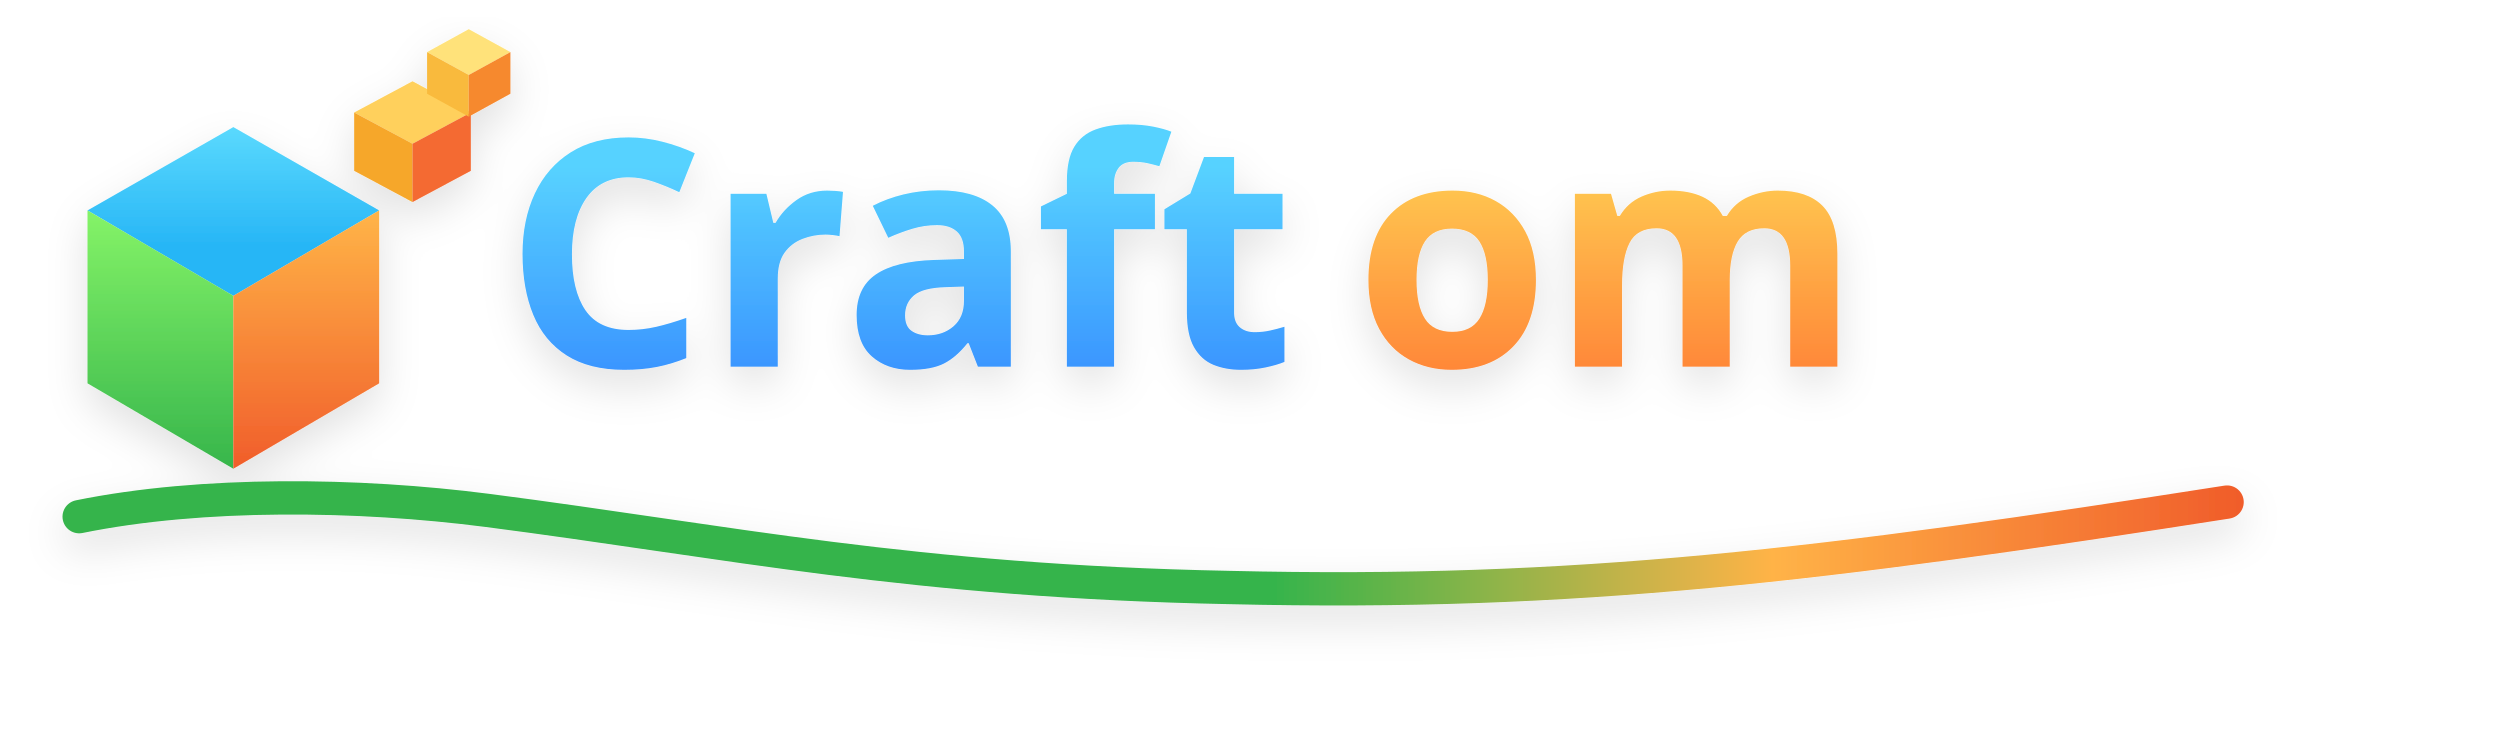
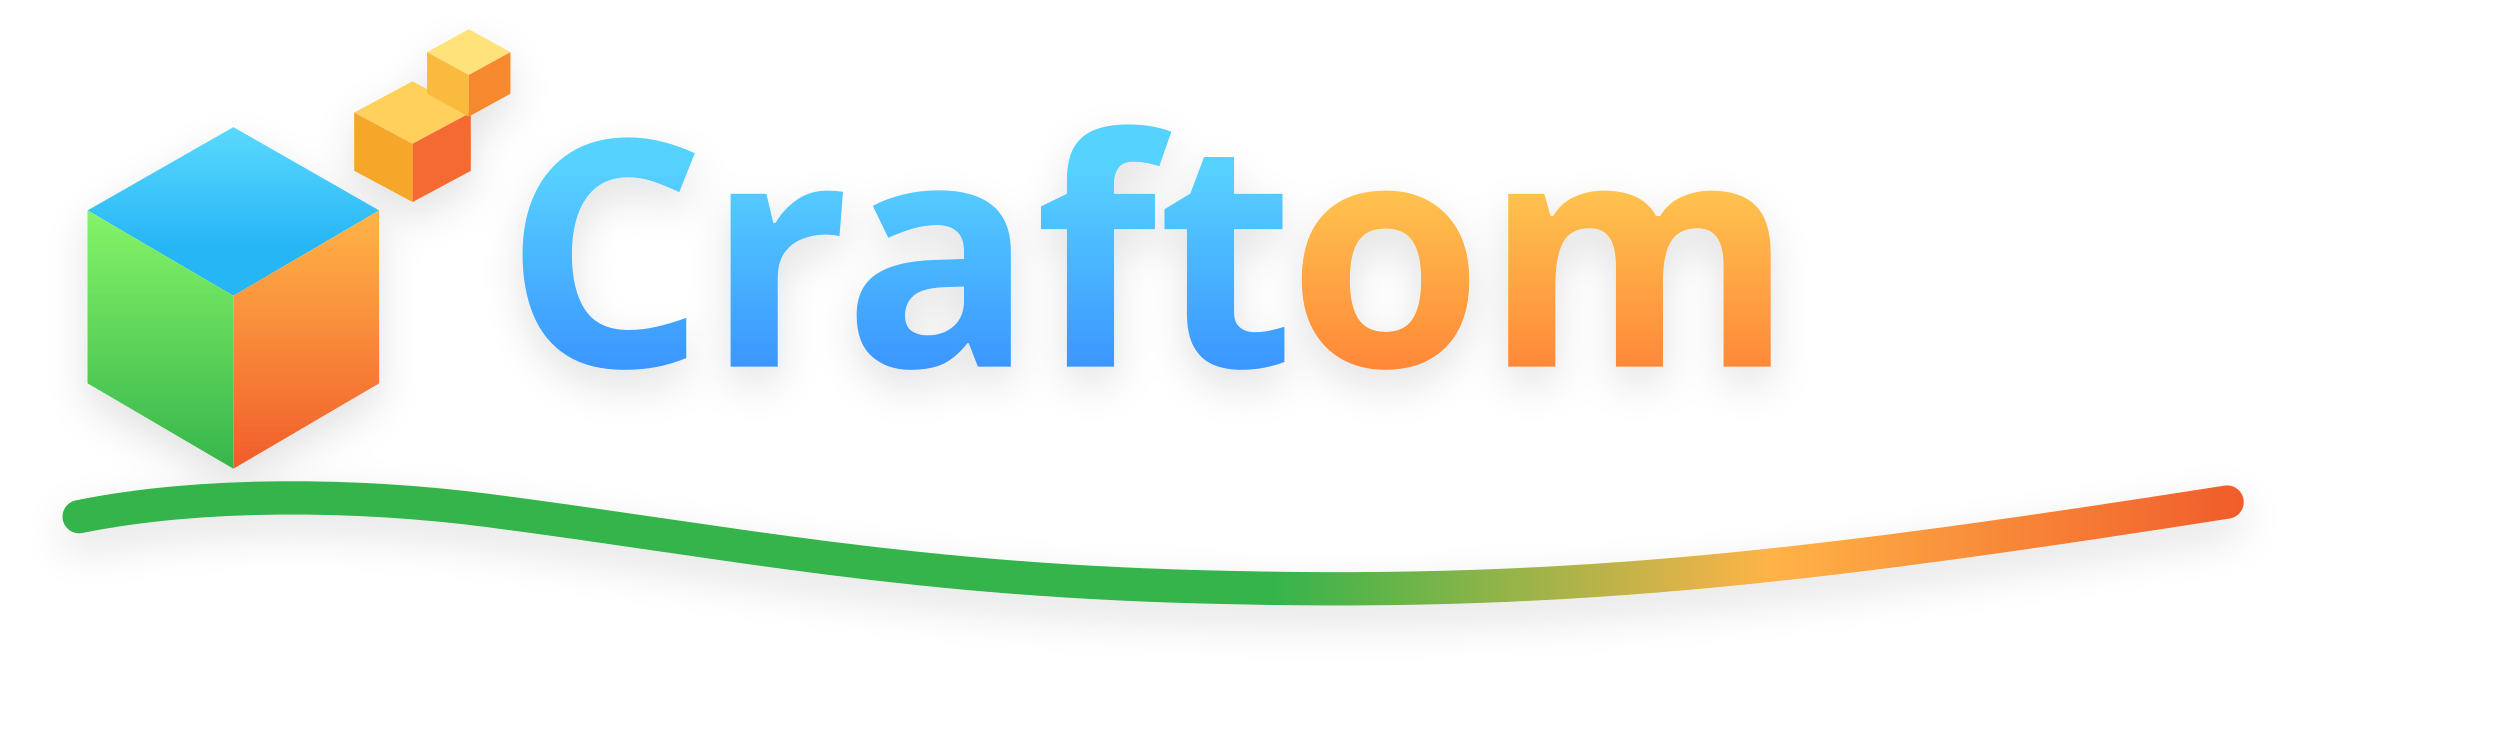
<svg xmlns="http://www.w3.org/2000/svg" width="1200" height="360" viewBox="0 0 1200 360" fill="none">
  <defs>
    <linearGradient id="craftGrad" x1="250" y1="80" x2="250" y2="220" gradientUnits="userSpaceOnUse">
      <stop stop-color="#57D2FF" />
      <stop offset="1" stop-color="#2E7BFF" />
    </linearGradient>
    <linearGradient id="omGrad" x1="780" y1="80" x2="780" y2="220" gradientUnits="userSpaceOnUse">
      <stop stop-color="#FFCB52" />
      <stop offset="1" stop-color="#FF6A2D" />
    </linearGradient>
    <linearGradient id="greenFace" x1="90" y1="104" x2="90" y2="228" gradientUnits="userSpaceOnUse">
      <stop stop-color="#83F267" />
      <stop offset="1" stop-color="#35B44B" />
    </linearGradient>
    <linearGradient id="blueFace" x1="112" y1="48" x2="112" y2="118" gradientUnits="userSpaceOnUse">
      <stop stop-color="#66E1FF" />
      <stop offset="1" stop-color="#27B6F6" />
    </linearGradient>
    <linearGradient id="orangeFace" x1="165" y1="103" x2="165" y2="228" gradientUnits="userSpaceOnUse">
      <stop stop-color="#FFB347" />
      <stop offset="1" stop-color="#F05B2A" />
    </linearGradient>
    <linearGradient id="swoosh" x1="38" y1="266" x2="1080" y2="266" gradientUnits="userSpaceOnUse">
      <stop stop-color="#35B44B" />
      <stop offset="0.55" stop-color="#35B44B" />
      <stop offset="0.78" stop-color="#FFB347" />
      <stop offset="1" stop-color="#F05B2A" />
    </linearGradient>
    <filter id="shadow" x="0" y="0" width="1200" height="360" filterUnits="userSpaceOnUse" color-interpolation-filters="sRGB">
      <feDropShadow dx="0" dy="8" stdDeviation="10" flood-color="#000000" flood-opacity="0.12" />
    </filter>
  </defs>
  <g filter="url(#shadow)">
    <path d="M42 101L112 61L182 101L112 142L42 101Z" fill="url(#blueFace)" />
    <path d="M42 101V184L112 225V142L42 101Z" fill="url(#greenFace)" />
    <path d="M182 101V184L112 225V142L182 101Z" fill="url(#orangeFace)" />
    <path d="M170 54L198 39L226 54L198 69L170 54Z" fill="#FFD05C" />
    <path d="M170 54V82L198 97V69L170 54Z" fill="#F6A72B" />
    <path d="M226 54V82L198 97V69L226 54Z" fill="#F46B30" />
    <path d="M205 25L225 14L245 25L225 36L205 25Z" fill="#FFE27A" />
    <path d="M205 25V45L225 56V36L205 25Z" fill="#F9BA3C" />
    <path d="M245 25V45L225 56V36L245 25Z" fill="#F6892E" />
    <text x="242" y="176" font-family="Arial Rounded MT Bold, Arial Black, sans-serif" font-size="152" font-weight="900" fill="url(#craftGrad)">Craft</text>
-     <text x="650" y="176" font-family="Arial Rounded MT Bold, Arial Black, sans-serif" font-size="152" font-weight="900" fill="url(#omGrad)">om</text>
+     <text x="618" y="176" font-family="Arial Rounded MT Bold, Arial Black, sans-serif" font-size="152" font-weight="900" fill="url(#omGrad)">om</text>
    <path d="M38 248C97 236 172 237 234 245C350 260 438 279 590 282C757 286 877 271 1069 241" stroke="url(#swoosh)" stroke-width="16" stroke-linecap="round" />
  </g>
</svg>
